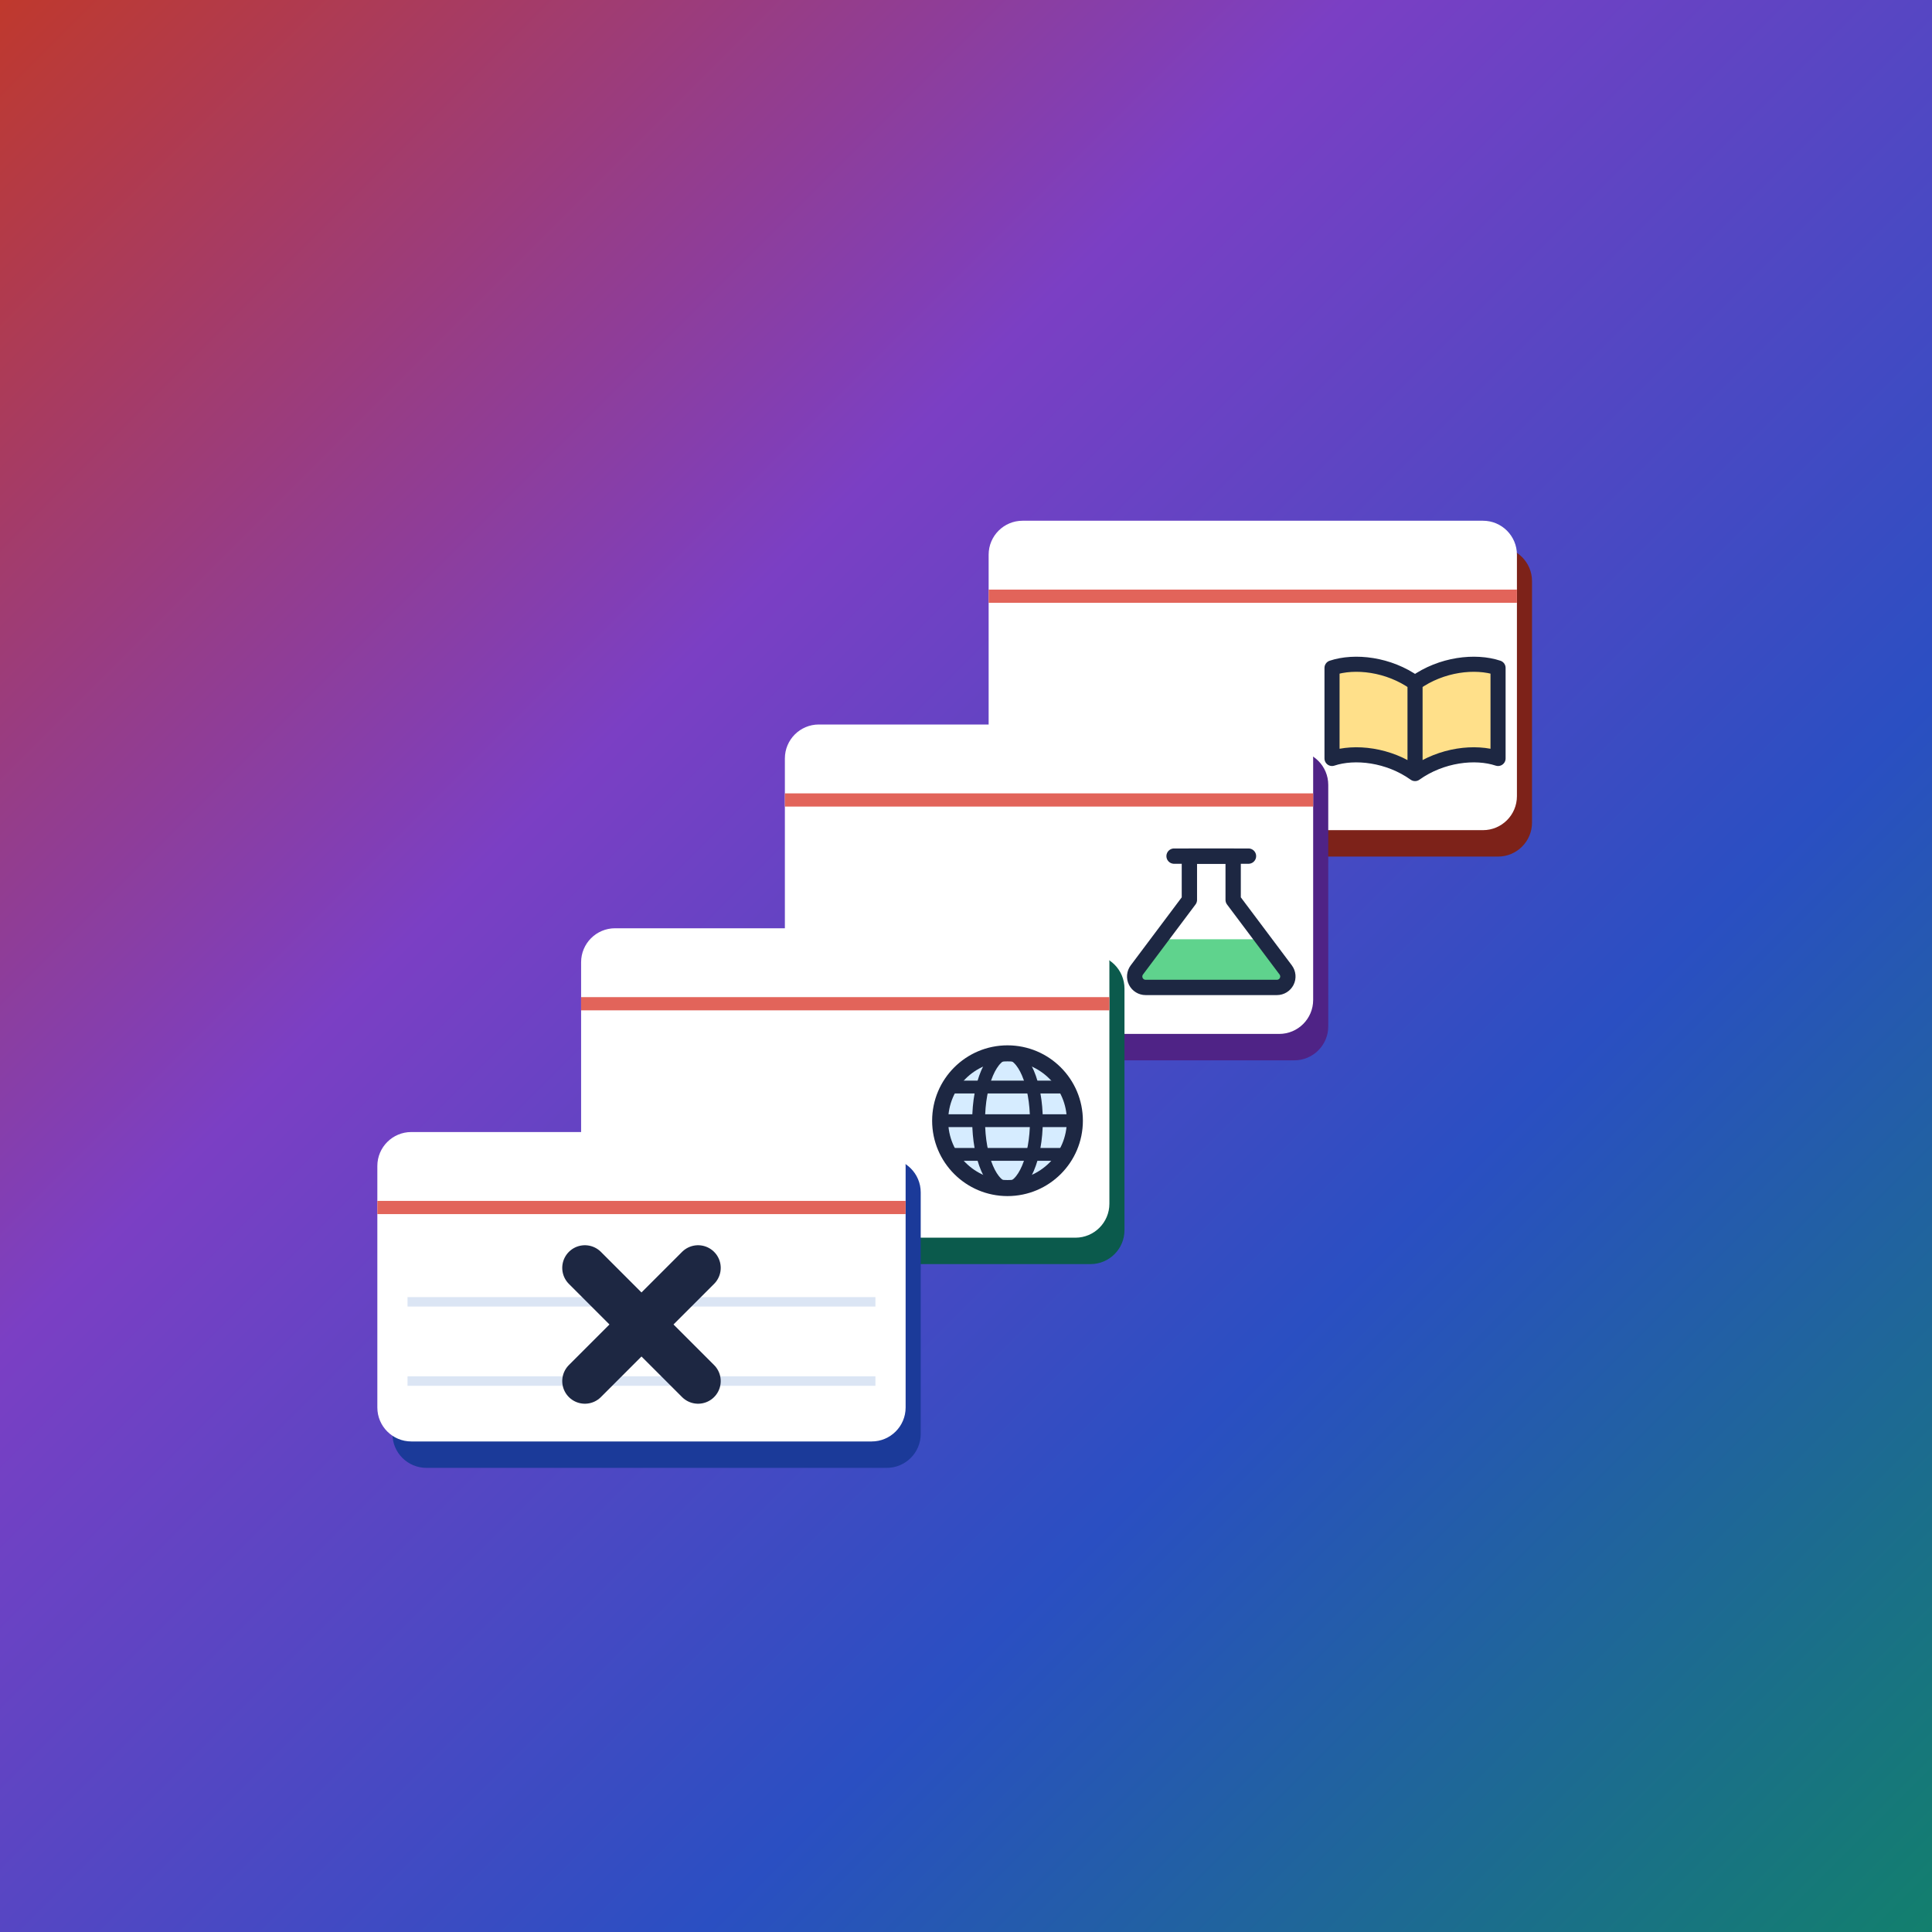
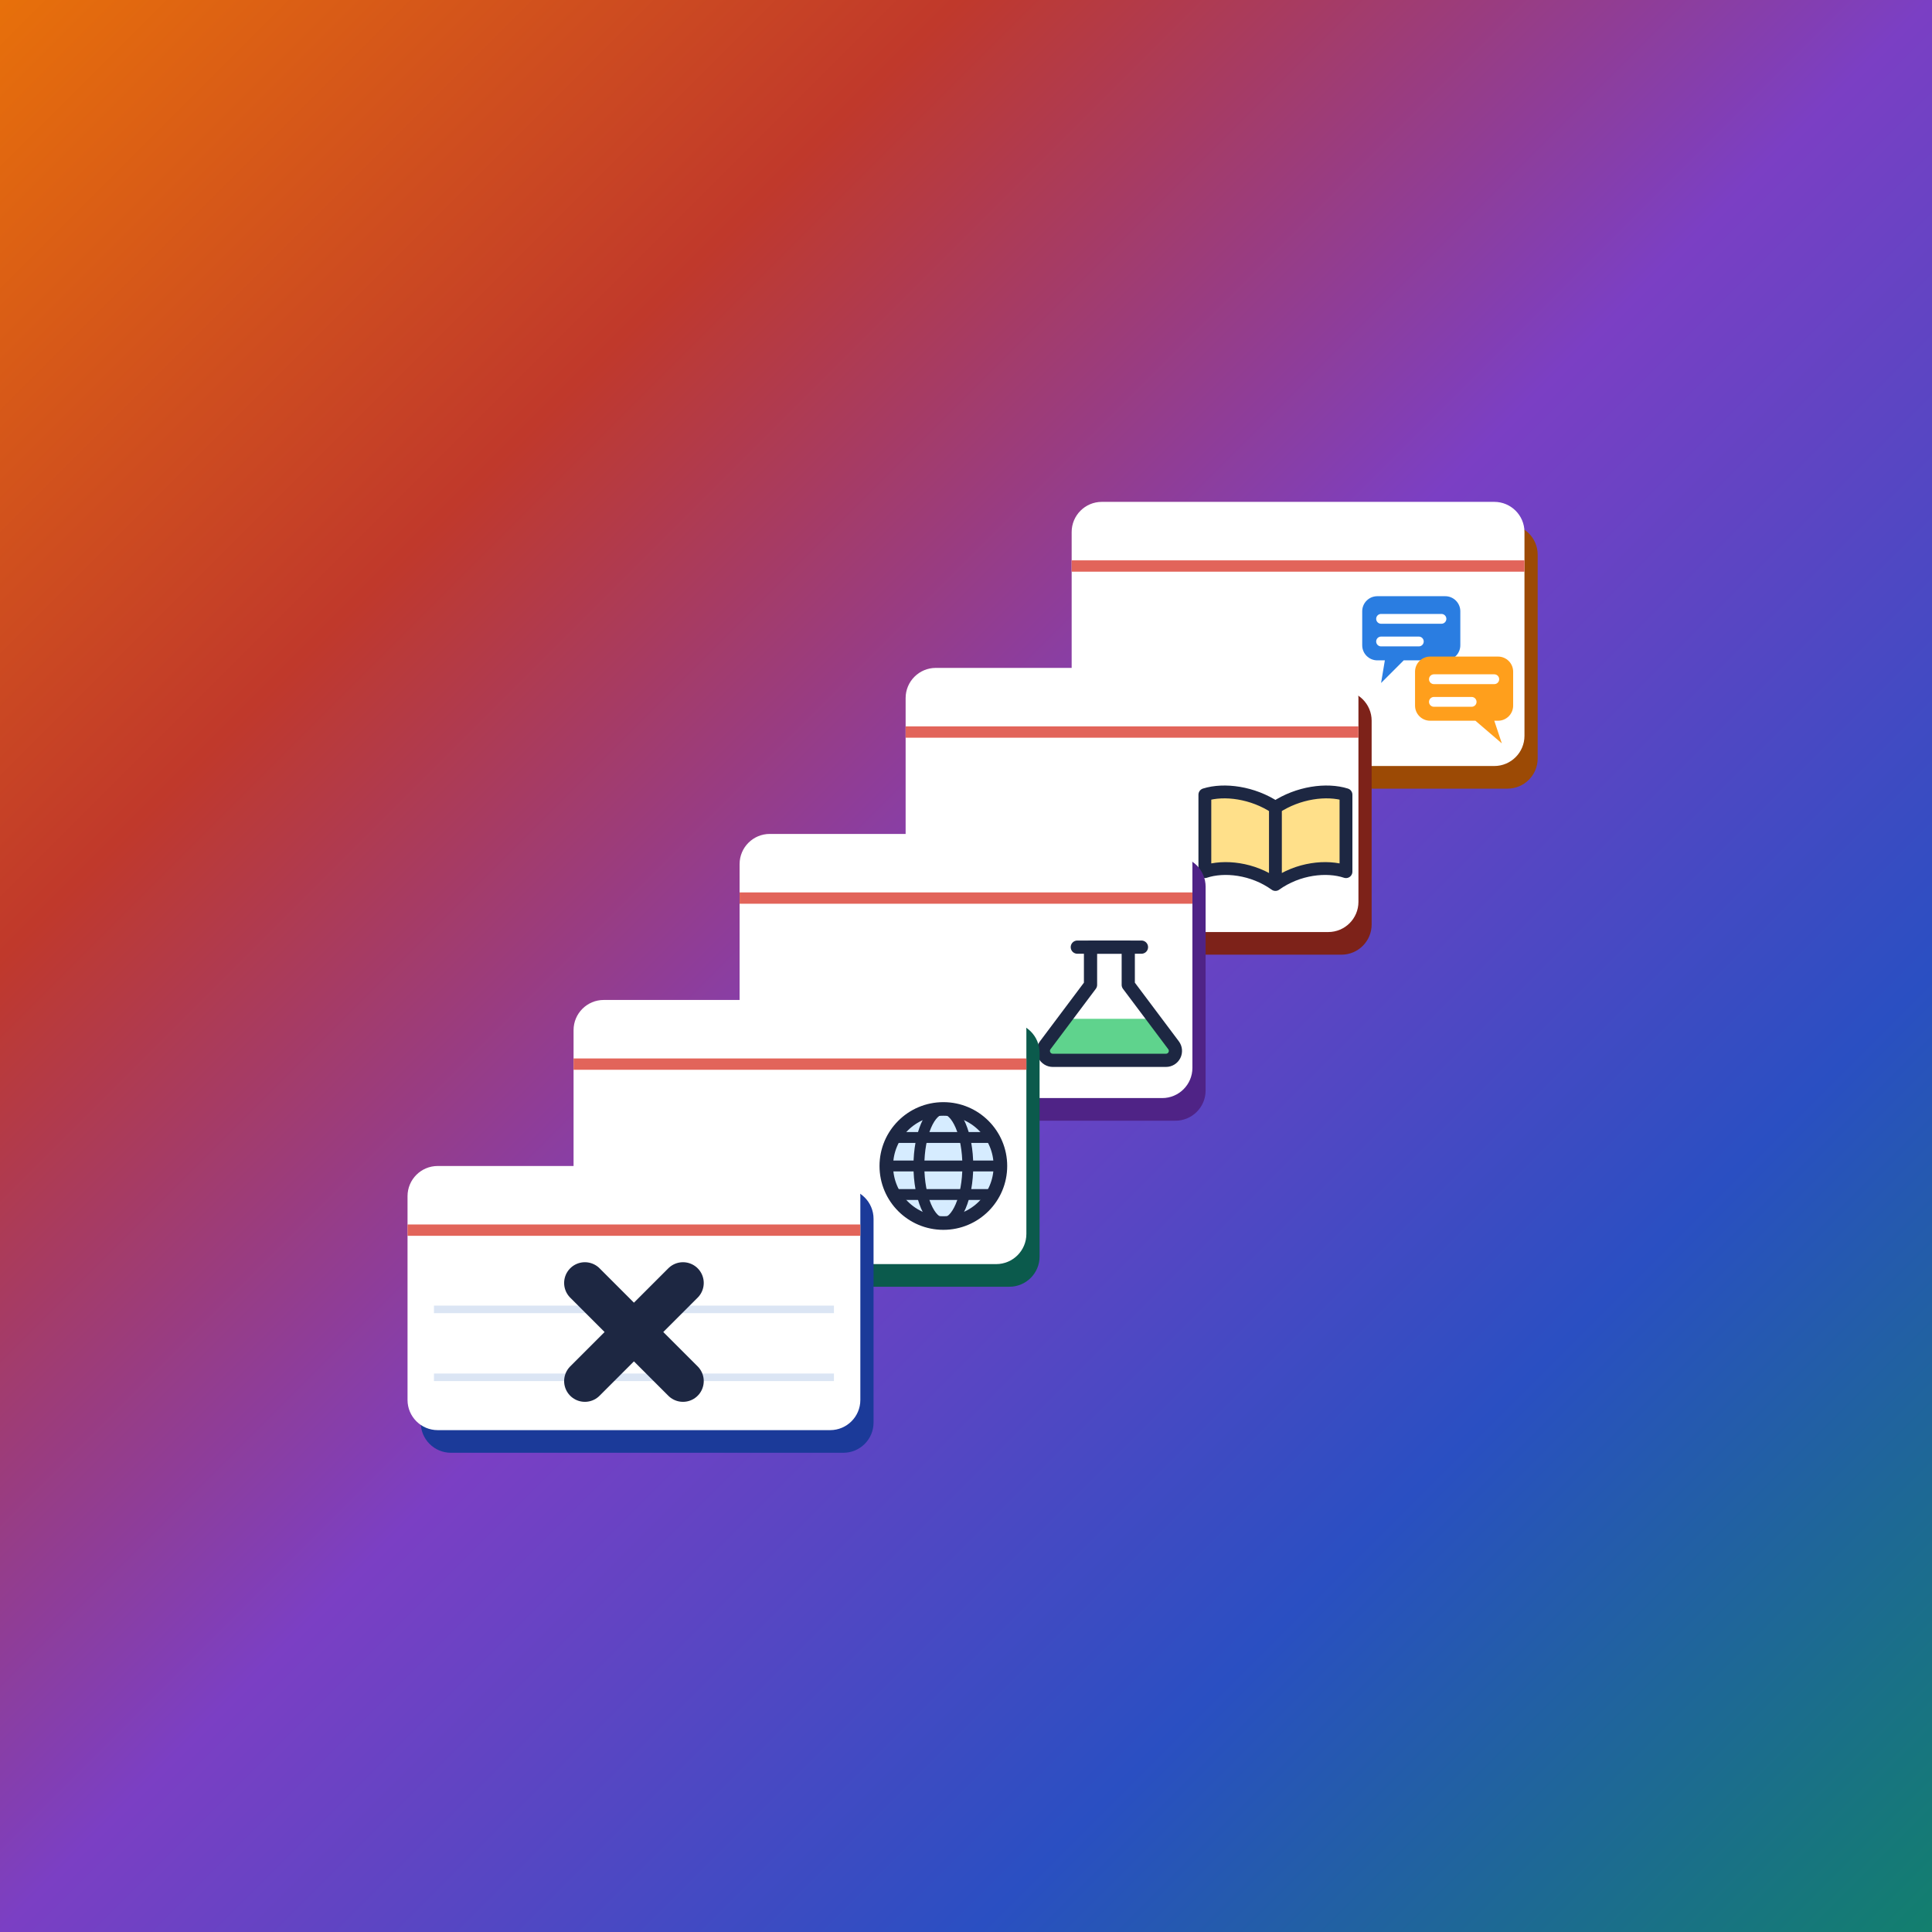
<svg xmlns="http://www.w3.org/2000/svg" viewBox="0 0 512 512">
  <defs>
    <linearGradient id="bg" x1="0" y1="0" x2="1" y2="1">
-       <stop offset="0" stop-color="#c0392b" />
-       <stop offset="0.35" stop-color="#7b3fc4" />
-       <stop offset="0.68" stop-color="#2a4fc2" />
+       <stop offset="0" stop-color="#e8710a" />
+       <stop offset="0.25" stop-color="#c0392b" />
+       <stop offset="0.5" stop-color="#7b3fc4" />
+       <stop offset="0.75" stop-color="#2a4fc2" />
      <stop offset="1" stop-color="#12806c" />
    </linearGradient>
  </defs>
  <rect width="512" height="512" fill="url(#bg)" />
-   <rect x="266" y="145" width="140" height="82" rx="9" fill="#7d2219" />
-   <rect x="262" y="138" width="140" height="82" rx="9" fill="#ffffff" />
-   <line x1="262" y1="158" x2="402" y2="158" stroke="#e2645a" stroke-width="3.5" />
-   <path d="M375 181c-7-5-16-6-22-4v24c6-2 15-1 22 4zM375 181c7-5 16-6 22-4v24c-6-2-15-1-22 4z" fill="#ffe08a" stroke="#1d2742" stroke-width="4" stroke-linejoin="round" />
-   <rect x="212" y="199" width="140" height="82" rx="9" fill="#4f2386" />
-   <rect x="208" y="192" width="140" height="82" rx="9" fill="#ffffff" />
-   <line x1="208" y1="212" x2="348" y2="212" stroke="#e2645a" stroke-width="3.5" />
-   <g transform="translate(321 235) scale(0.58)">
+   <rect x="287.5" y="139" width="120" height="70" rx="8" fill="#9c4a05" />
+   <rect x="284" y="133" width="120" height="70" rx="8" fill="#ffffff" />
+   <line x1="284" y1="150" x2="404" y2="150" stroke="#e2645a" stroke-width="3" />
+   <path d="M365 158h18a4 4 0 0 1 4 4v9a4 4 0 0 1-4 4h-11l-6 6 1-6h-2a4 4 0 0 1-4-4v-9a4 4 0 0 1 4-4z" fill="#2a7de1" />
+   <path d="M366 164h16M366 170h10" stroke="#fff" stroke-width="2.6" stroke-linecap="round" />
+   <path d="M379 174h18a4 4 0 0 1 4 4v9a4 4 0 0 1-4 4h-1l2 6-7-6h-12a4 4 0 0 1-4-4v-9a4 4 0 0 1 4-4z" fill="#ff9f1c" />
+   <path d="M380 180h16M380 186h10" stroke="#fff" stroke-width="2.6" stroke-linecap="round" />
+   <rect x="243.5" y="183" width="120" height="70" rx="8" fill="#7d2219" />
+   <rect x="240" y="177" width="120" height="70" rx="8" fill="#ffffff" />
+   <line x1="240" y1="194" x2="360" y2="194" stroke="#e2645a" stroke-width="3" />
+   <path d="M338 214c-6-4-13.6-5-18.7-3.4v20.4c5.1-1.7 12.7-.9 18.7 3.4zM338 214c6-4 13.6-5 18.7-3.4v20.4c-5.1-1.7-12.7-.9-18.7 3.4z" fill="#ffe08a" stroke="#1d2742" stroke-width="3.4" stroke-linejoin="round" />
+   <rect x="199.5" y="227" width="120" height="70" rx="8" fill="#4f2386" />
+   <rect x="196" y="221" width="120" height="70" rx="8" fill="#ffffff" />
+   <line x1="196" y1="238" x2="316" y2="238" stroke="#e2645a" stroke-width="3" />
+   <g transform="translate(294 258) scale(0.5)">
    <path d="M-23 24h46l11 14a5 5 0 0 1-4 8h-60a5 5 0 0 1-4-8z" fill="#5fd38d" />
    <path d="M-10 -14h20v20l24 32a5 5 0 0 1-4 8h-60a5 5 0 0 1-4-8l24-32z" fill="none" stroke="#1d2742" stroke-width="7" stroke-linejoin="round" />
    <path d="M-17 -14h34" stroke="#1d2742" stroke-width="7" stroke-linecap="round" />
  </g>
-   <rect x="158" y="253" width="140" height="82" rx="9" fill="#0b5a4c" />
-   <rect x="154" y="246" width="140" height="82" rx="9" fill="#ffffff" />
-   <line x1="154" y1="266" x2="294" y2="266" stroke="#e2645a" stroke-width="3.5" />
-   <g transform="translate(267 297) scale(0.85)">
+   <rect x="155.5" y="271" width="120" height="70" rx="8" fill="#0b5a4c" />
+   <rect x="152" y="265" width="120" height="70" rx="8" fill="#ffffff" />
+   <line x1="152" y1="282" x2="272" y2="282" stroke="#e2645a" stroke-width="3" />
+   <g transform="translate(250 309) scale(0.72)">
    <circle r="21" fill="#d6ecff" />
    <g fill="none" stroke="#1d2742" stroke-width="4" stroke-linecap="round">
      <ellipse rx="9" ry="21" />
      <line x1="-21" x2="21" />
      <line x1="-18" y1="-10.5" x2="18" y2="-10.5" />
      <line x1="-18" y1="10.5" x2="18" y2="10.5" />
      <circle r="21" stroke-width="5" />
    </g>
  </g>
-   <rect x="104" y="307" width="140" height="82" rx="9" fill="#1b3a99" />
-   <rect x="100" y="300" width="140" height="82" rx="9" fill="#ffffff" />
-   <line x1="100" y1="320" x2="240" y2="320" stroke="#e2645a" stroke-width="3.5" />
-   <line x1="108" y1="345" x2="232" y2="345" stroke="#dbe5f4" stroke-width="2.5" />
-   <line x1="108" y1="366" x2="232" y2="366" stroke="#dbe5f4" stroke-width="2.5" />
-   <path d="M155 336 L185 366 M185 336 L155 366" stroke="#1d2742" stroke-width="12" stroke-linecap="round" />
+   <rect x="111.5" y="315" width="120" height="70" rx="8" fill="#1b3a99" />
+   <rect x="108" y="309" width="120" height="70" rx="8" fill="#ffffff" />
+   <line x1="108" y1="326" x2="228" y2="326" stroke="#e2645a" stroke-width="3" />
+   <line x1="115" y1="347" x2="221" y2="347" stroke="#dbe5f4" stroke-width="2" />
+   <line x1="115" y1="365" x2="221" y2="365" stroke="#dbe5f4" stroke-width="2" />
+   <path d="M155 340 L181 366 M181 340 L155 366" stroke="#1d2742" stroke-width="11" stroke-linecap="round" />
</svg>
